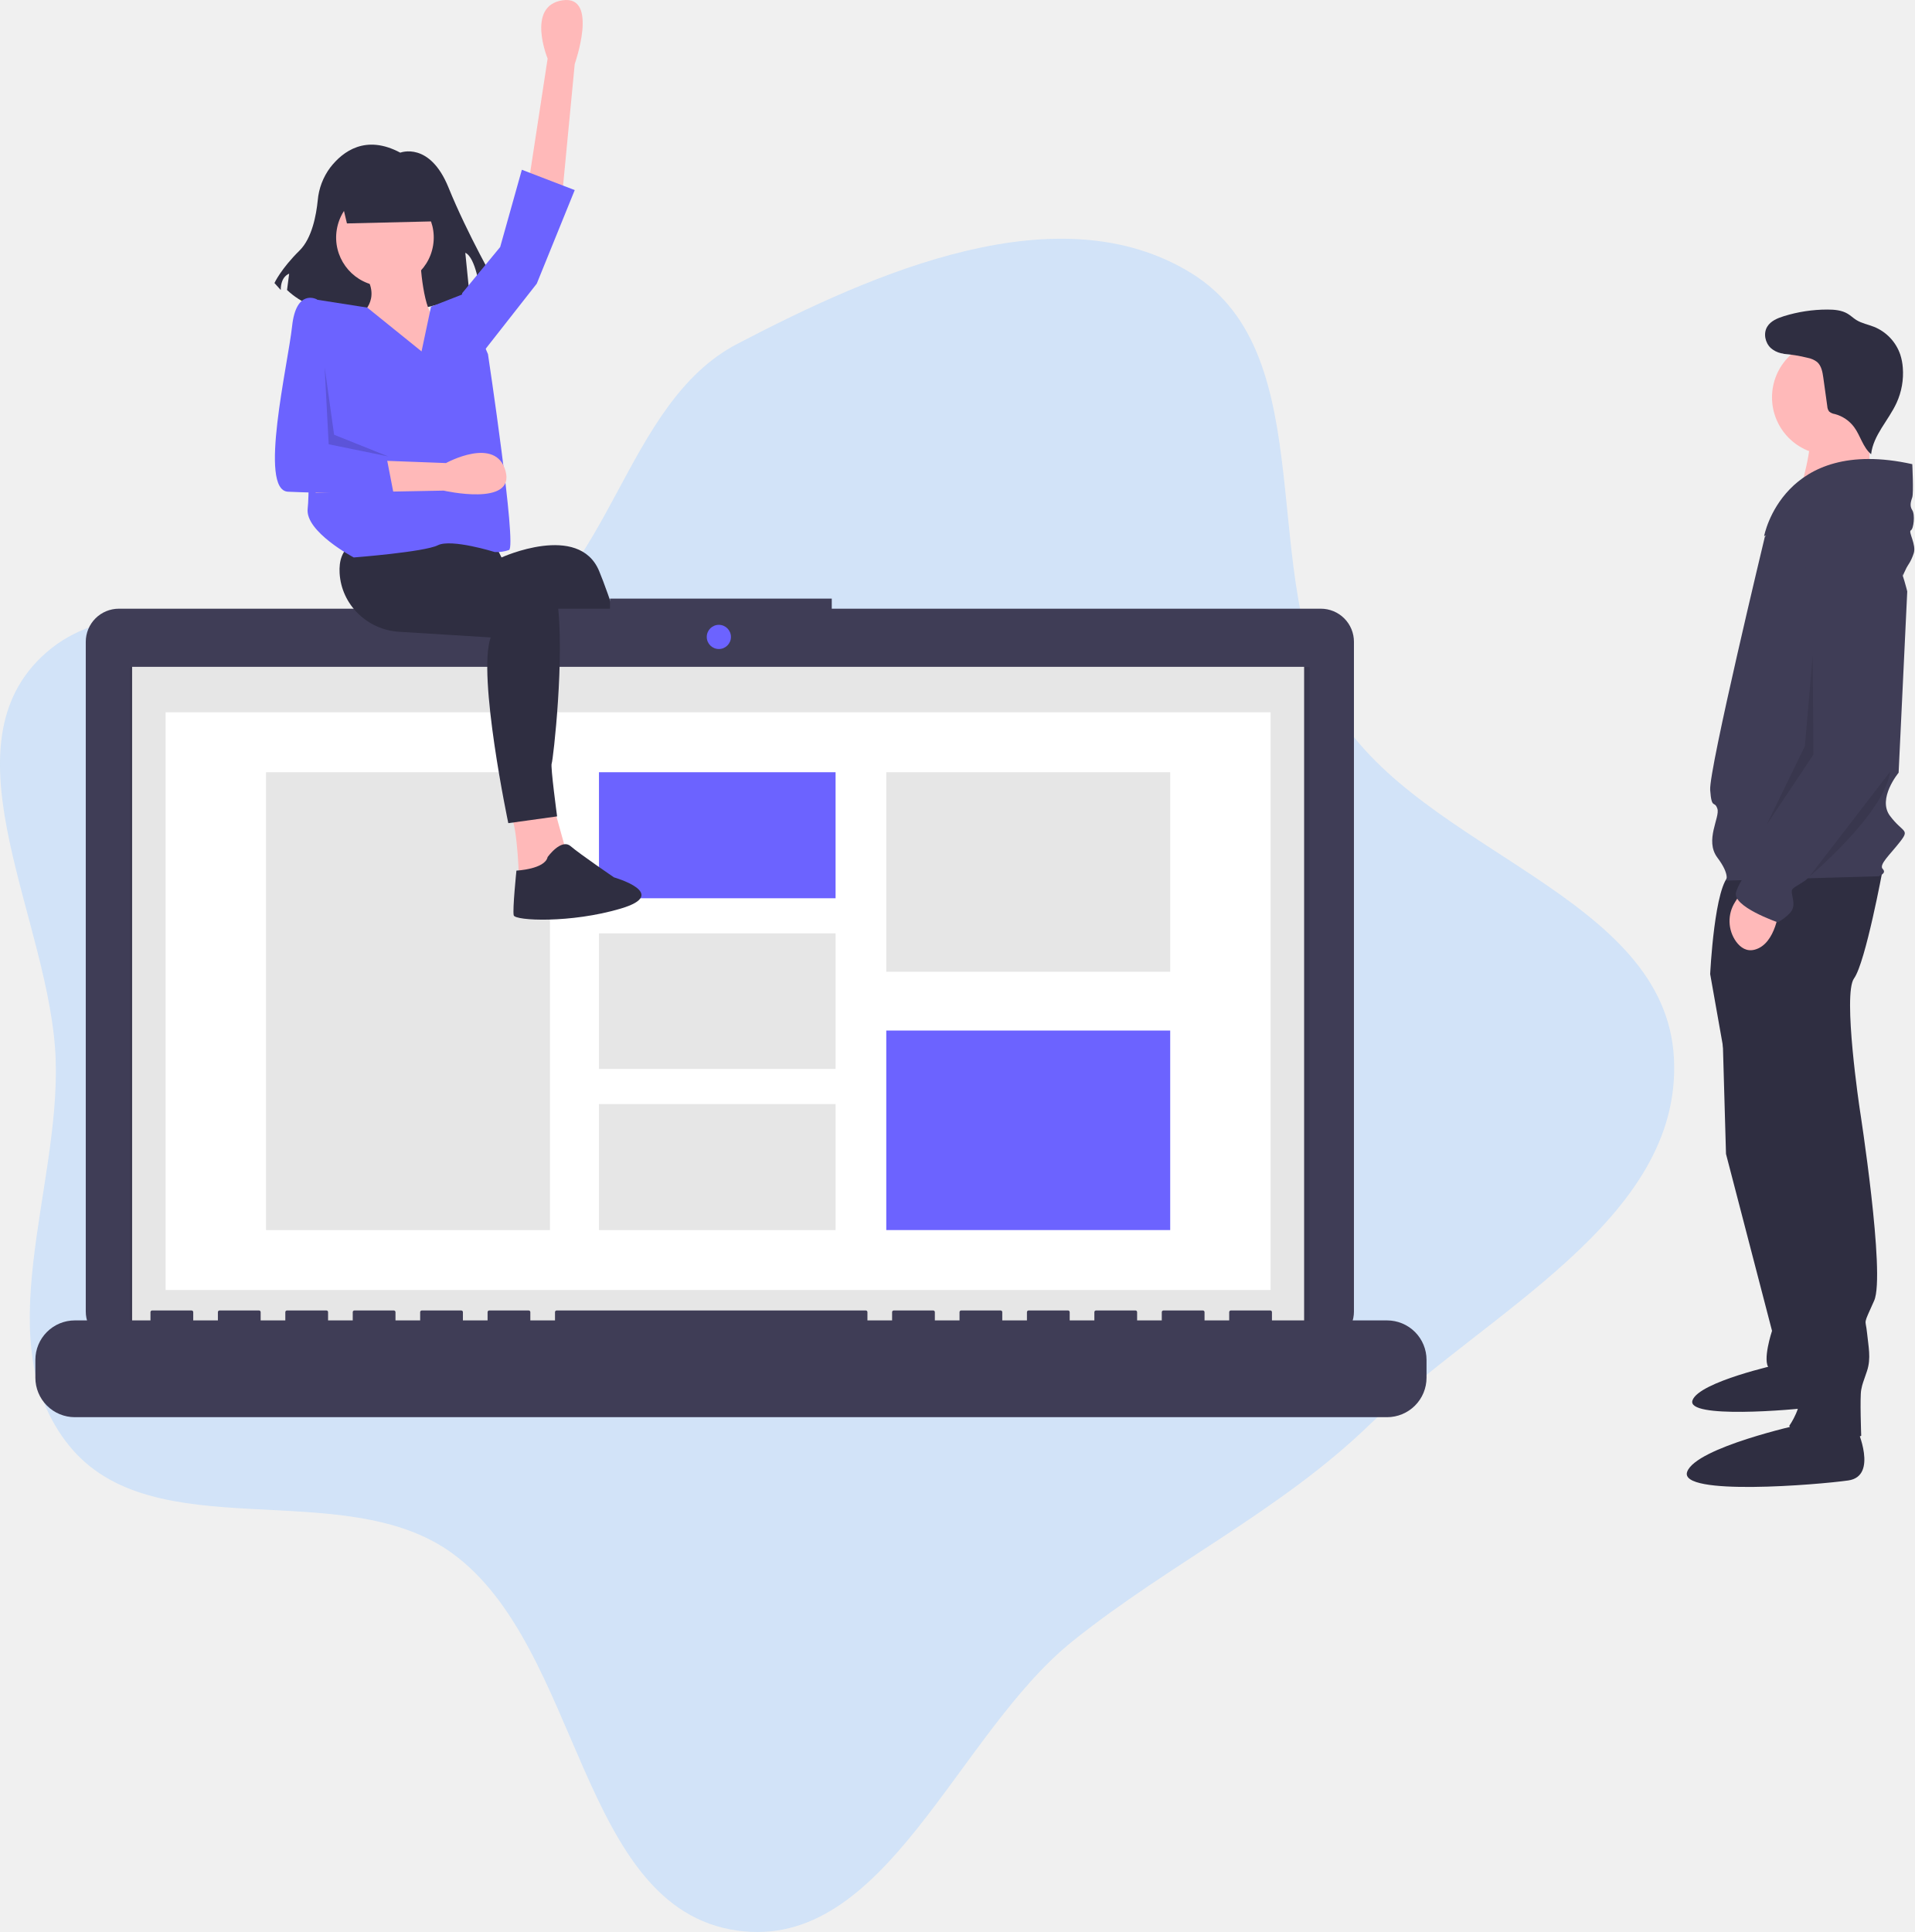
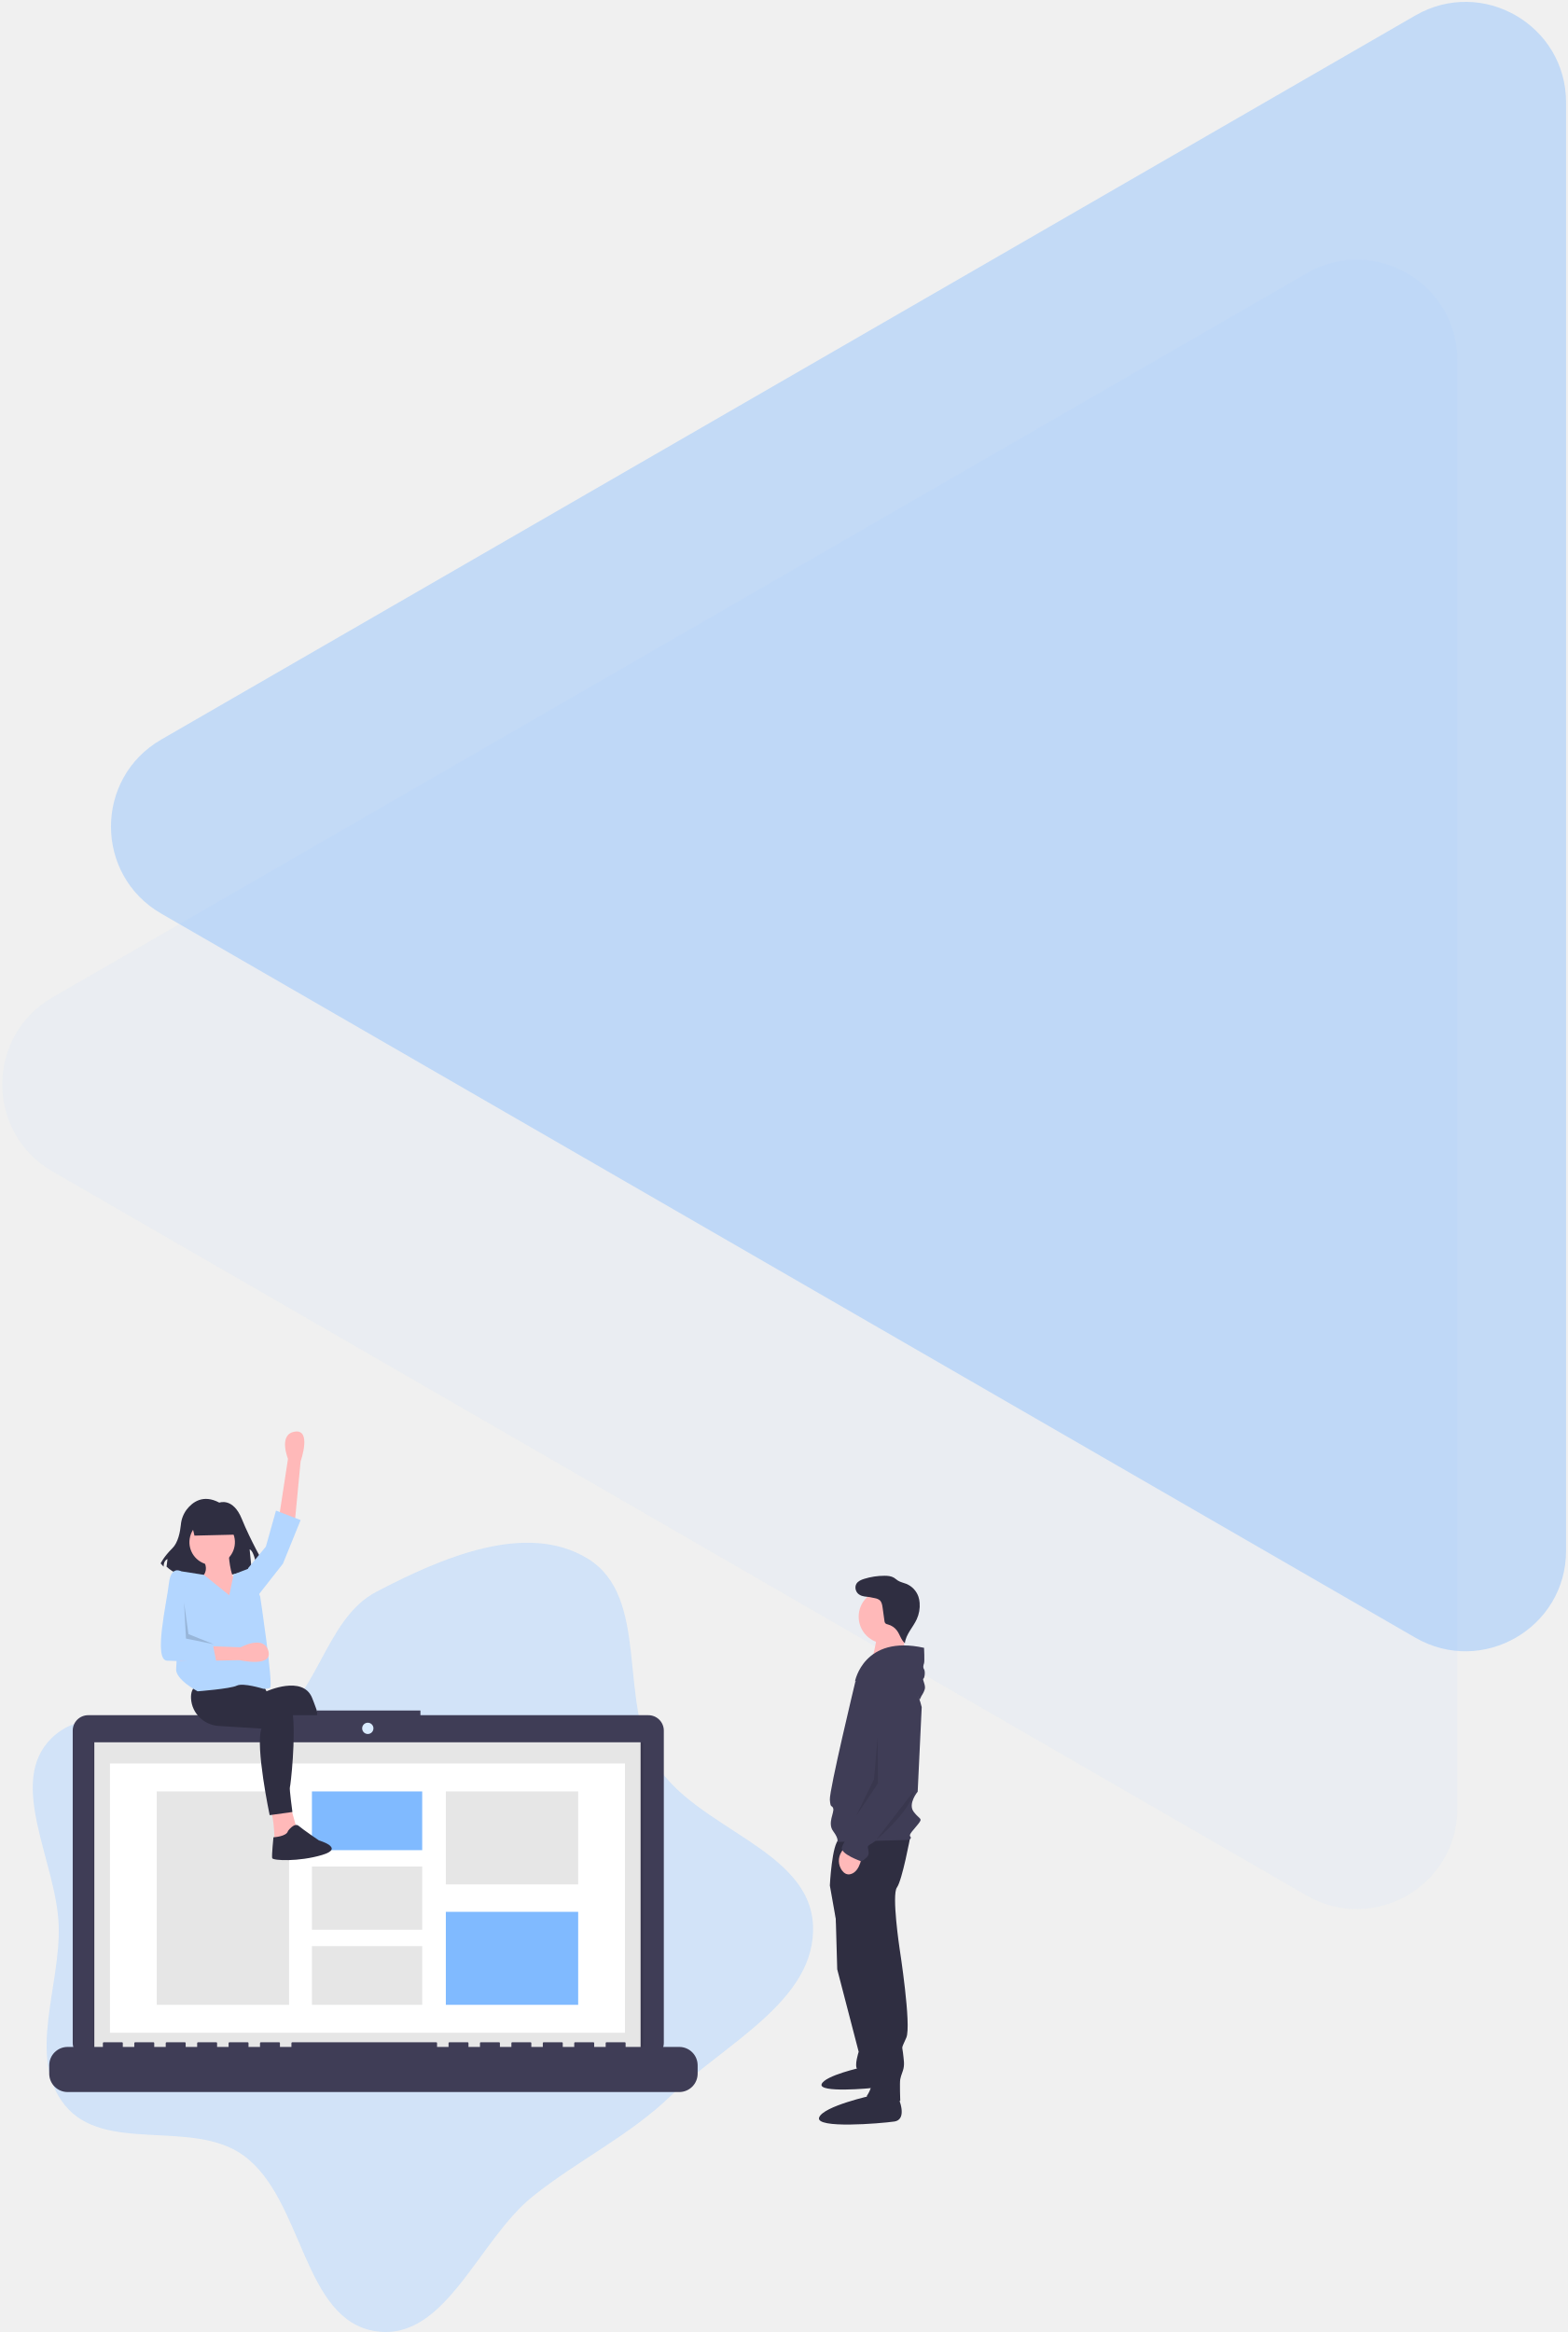
- <svg xmlns="http://www.w3.org/2000/svg" width="433" height="437" viewBox="0 0 433 437" fill="none">
-   <g id="illus">
-     <path id="Vector" opacity="0.5" fill-rule="evenodd" clip-rule="evenodd" d="M166.765 77.785C198.003 61.482 239.424 43.296 269.431 61.767C299.705 80.403 283.8 130.986 302.405 161.279C321.8 192.861 376.929 202.569 378.639 239.591C380.322 276.007 336.035 296.843 309.839 322.194C289.595 341.785 264.708 353.534 242.712 371.134C216.149 392.388 200.45 441.432 166.765 436.677C130.838 431.607 131.623 372.629 102.263 351.312C77.544 333.364 34.676 350.715 15.555 326.892C-2.986 303.791 13.632 269.194 12.593 239.591C11.51 208.76 -12.916 170.086 9.296 148.676C34.31 124.566 79.965 158.38 111.644 144.118C138.313 132.112 140.837 91.317 166.765 77.785Z" fill="#B3D6FF" />
-     <g id="Group">
-       <path id="Vector_2" d="M141.65 176.379L145.943 189.564L151.769 184.658L148.703 174.233L141.65 176.379Z" fill="#FFB9B9" />
-       <path id="Vector_3" d="M86.457 120.266L87.99 140.81L125.092 141.73L141.343 178.832L150.235 175.153C150.235 175.153 140.117 140.197 135.517 129.159C130.918 118.12 113.44 126.092 113.44 126.092L111.907 123.026L86.457 120.266Z" fill="#2F2E41" />
-       <path id="Vector_4" d="M144.103 187.111C144.103 187.111 144.716 196.923 145.636 197.536C146.556 198.15 153.608 196.923 153.608 196.923C153.608 196.923 155.727 197.394 164.34 195.083C174.023 192.486 163.114 188.644 163.114 188.644C163.114 188.644 156.061 184.045 152.995 181.898C149.929 179.752 147.782 184.351 147.782 184.351C148.396 186.191 144.103 187.111 144.103 187.111Z" fill="#2F2E41" />
-       <path id="Vector_5" d="M389.428 226.84L390.404 261.004L400.816 301.025C400.816 301.025 398.539 307.858 400.165 309.485C401.792 311.112 409.276 314.04 409.276 314.04L403.094 228.793L389.428 226.84Z" fill="#2F2E41" />
-       <path id="Vector_6" d="M412.033 309.318C412.033 309.318 415.746 317.487 410.548 318.229C405.35 318.972 381.339 320.952 382.824 316.744C384.309 312.536 402.379 308.575 402.379 308.575L412.033 309.318Z" fill="#2F2E41" />
-       <path id="Vector_7" d="M425.87 196.581C425.87 196.581 421.965 217.73 419.362 221.309C416.759 224.888 420.664 250.918 420.664 250.918C420.664 250.918 426.52 288.336 423.918 294.192C421.315 300.049 421.965 298.097 422.291 301.35C422.616 304.604 423.267 307.207 422.291 310.135C421.315 313.064 421.315 312.738 420.989 314.365C420.664 315.992 420.989 324.777 420.989 324.777C420.989 324.777 406.998 329.658 404.721 322.5C404.721 322.5 407.974 317.944 406.998 314.365C405.98 310.763 405.434 307.045 405.371 303.303V296.47L390.404 240.506L386.825 220.333C386.825 220.333 387.801 199.835 391.38 197.882C394.96 195.93 425.87 196.581 425.87 196.581Z" fill="#2F2E41" />
-       <path id="Vector_8" d="M420.013 323.15C420.013 323.15 424.894 333.888 418.061 334.864C411.228 335.84 379.667 338.443 381.619 332.911C383.572 327.38 407.324 322.174 407.324 322.174L420.013 323.15Z" fill="#2F2E41" />
-       <path id="Vector_9" d="M413.828 102.888C421.016 102.888 426.842 97.061 426.842 89.873C426.842 82.685 421.016 76.858 413.828 76.858C406.64 76.858 400.813 82.685 400.813 89.873C400.813 97.061 406.64 102.888 413.828 102.888Z" fill="#FFB9B9" />
-       <path id="Vector_10" d="M422.973 95.624L422.731 112.245L406.775 112.299C406.775 112.299 410.824 99.288 409.01 96.567C407.196 93.846 422.973 95.624 422.973 95.624Z" fill="#FFB9B9" />
-       <path id="Vector_11" d="M399.189 121.42C399.189 121.42 410.577 106.779 419.362 112.961C428.147 119.143 431.401 133.784 431.401 133.784L429.449 174.781C429.449 174.781 424.568 180.638 427.497 184.542C430.425 188.447 432.052 187.471 429.774 190.399C427.497 193.327 424.894 195.605 425.87 196.581C426.846 197.557 424.894 198.208 424.894 198.208L390.404 199.184C390.404 199.184 391.38 197.882 388.452 193.978C385.524 190.074 389.103 184.868 388.452 182.915C387.801 180.963 387.151 183.241 386.825 178.686C386.5 174.13 399.189 121.42 399.189 121.42Z" fill="#3F3D56" />
-       <path id="Vector_12" d="M402.443 205.366C402.443 205.366 401.792 213.5 396.912 214.802C395.082 215.29 393.709 214.359 392.708 213.006C391.774 211.709 391.25 210.161 391.204 208.563C391.159 206.965 391.593 205.389 392.453 204.041L393.658 202.112L402.443 205.366Z" fill="#FFB9B9" />
-       <path id="Vector_13" d="M432.54 104.989C432.54 104.989 432.865 111.496 432.54 112.473C432.215 113.449 431.889 114.425 432.54 115.401C433.191 116.377 432.865 119.631 432.215 119.956C431.564 120.281 433.516 123.21 432.865 125.162C432.215 127.114 431.564 127.765 431.238 128.416C430.913 129.066 430.389 130.232 430.389 130.232C430.389 130.232 420.827 109.87 413.018 114.75C405.209 119.631 399.027 121.258 399.027 121.258C399.027 121.258 403.256 98.482 432.54 104.989Z" fill="#3F3D56" />
-       <path id="Vector_14" d="M418.386 120.119C418.386 120.119 428.798 121.095 428.147 134.76C427.497 148.426 429.123 169.901 429.123 169.901C429.123 169.901 411.228 197.232 408.3 199.184C405.371 201.136 405.046 200.811 405.371 202.438C405.697 204.064 406.022 205.366 404.721 206.667C403.952 207.441 403.075 208.099 402.118 208.62C402.118 208.62 391.706 205.041 392.682 201.787C393.658 198.533 398.213 193.327 398.213 193.327C398.213 193.327 406.022 180.638 406.347 178.686C406.673 176.733 406.673 177.059 407.649 176.083C408.625 175.106 411.228 171.202 411.228 169.25V163.068L408.5 130.031C408.376 128.685 408.539 127.329 408.976 126.05C409.414 124.772 410.118 123.601 411.04 122.613C412.589 120.993 414.929 119.704 418.386 120.119Z" fill="#3F3D56" />
-       <path id="Vector_15" d="M405.434 79.836C404.586 80.071 403.693 80.091 402.835 79.895C401.977 79.698 401.182 79.291 400.52 78.711C399.248 77.502 398.821 75.408 399.726 73.905C400.507 72.607 402.027 71.973 403.473 71.521C406.664 70.527 409.986 70.02 413.327 70.018C414.921 70.018 416.584 70.154 417.947 70.978C418.622 71.386 419.193 71.946 419.86 72.366C421.086 73.139 422.559 73.396 423.905 73.933C425.282 74.492 426.522 75.341 427.543 76.421C428.563 77.502 429.339 78.789 429.819 80.195C430.128 81.149 430.321 82.137 430.394 83.137C430.614 85.876 430.13 88.626 428.987 91.126C427.172 95.084 423.717 98.413 423.228 102.741C421.368 101.179 420.823 98.56 419.382 96.605C418.31 95.159 416.779 94.12 415.039 93.657C414.553 93.593 414.096 93.388 413.724 93.069C413.474 92.723 413.331 92.311 413.313 91.884L412.42 85.454C412.238 84.146 411.992 82.716 410.988 81.857C410.358 81.388 409.629 81.072 408.856 80.932C407.029 80.478 405.167 80.174 403.29 80.025" fill="#2F2E41" />
-       <path id="Vector_16" opacity="0.1" d="M427.541 174.548L409.276 198.251C409.276 198.251 426.094 184.192 427.541 174.548Z" fill="black" />
-       <path id="Vector_17" opacity="0.1" d="M410.009 148.305L410.182 170.691L399.574 186.603L408.253 168.762L410.009 148.305Z" fill="black" />
-       <path id="Vector_18" d="M298.766 137.682H188.135V135.402H137.971V137.682H26.884C24.9 137.682 22.996 138.47 21.593 139.874C20.189 141.277 19.401 143.181 19.401 145.165V296.653C19.401 298.637 20.189 300.541 21.593 301.944C22.996 303.348 24.9 304.136 26.884 304.136H298.766C299.749 304.136 300.722 303.943 301.63 303.566C302.538 303.19 303.363 302.639 304.057 301.944C304.752 301.249 305.304 300.424 305.68 299.517C306.056 298.609 306.249 297.635 306.249 296.653V145.165C306.249 144.183 306.056 143.21 305.68 142.302C305.304 141.394 304.752 140.569 304.057 139.874C303.363 139.179 302.538 138.628 301.63 138.252C300.722 137.876 299.749 137.682 298.766 137.682Z" fill="#3F3D56" />
-       <path id="Vector_19" opacity="0.1" d="M296.216 150.907H29.434V301.4H296.216V150.907Z" fill="black" />
-       <path id="Vector_20" d="M162.597 146.803C164.108 146.803 165.333 145.578 165.333 144.067C165.333 142.555 164.108 141.33 162.597 141.33C161.086 141.33 159.861 142.555 159.861 144.067C159.861 145.578 161.086 146.803 162.597 146.803Z" fill="#6C63FF" />
-       <path id="Vector_21" d="M294.98 150.832H29.882V301.269H294.98V150.832Z" fill="#E6E6E6" />
-       <path id="Vector_22" d="M287.399 161.111H37.462V291.788H287.399V161.111Z" fill="white" />
-       <path id="Vector_23" d="M124.394 174.67H60.172V278.229H124.394V174.67Z" fill="#E6E6E6" />
-       <path id="Vector_24" d="M188.999 174.67H135.48V203.176H188.999V174.67Z" fill="#6C63FF" />
-       <path id="Vector_25" d="M188.999 211.114H135.48V241.785H188.999V211.114Z" fill="#E6E6E6" />
-       <path id="Vector_26" d="M188.999 249.724H135.48V278.229H188.999V249.724Z" fill="#E6E6E6" />
-       <path id="Vector_27" d="M264.689 174.67H200.467V219.801H264.689V174.67Z" fill="#E6E6E6" />
-       <path id="Vector_28" d="M264.689 233.099H200.467V278.229H264.689V233.099Z" fill="#6C63FF" />
-       <path id="Vector_29" d="M313.74 298.664H287.704V296.788C287.704 296.739 287.694 296.691 287.675 296.645C287.657 296.6 287.629 296.559 287.595 296.525C287.56 296.49 287.519 296.463 287.474 296.444C287.429 296.425 287.381 296.416 287.332 296.416H278.405C278.356 296.416 278.308 296.425 278.263 296.444C278.218 296.463 278.177 296.49 278.142 296.525C278.107 296.559 278.08 296.6 278.061 296.645C278.043 296.691 278.033 296.739 278.033 296.788V298.664H272.454V296.788C272.454 296.739 272.444 296.691 272.426 296.645C272.407 296.6 272.379 296.559 272.345 296.525C272.31 296.49 272.269 296.463 272.224 296.444C272.179 296.425 272.131 296.416 272.082 296.416H263.155C263.106 296.416 263.058 296.425 263.013 296.444C262.968 296.463 262.927 296.49 262.892 296.525C262.858 296.559 262.83 296.6 262.812 296.645C262.793 296.691 262.783 296.739 262.783 296.788V298.664H257.204V296.788C257.204 296.739 257.194 296.691 257.176 296.645C257.157 296.6 257.13 296.559 257.095 296.525C257.061 296.49 257.02 296.463 256.974 296.444C256.929 296.425 256.881 296.416 256.832 296.416H247.905C247.857 296.416 247.808 296.425 247.763 296.444C247.718 296.463 247.677 296.49 247.642 296.525C247.608 296.559 247.58 296.6 247.562 296.645C247.543 296.691 247.533 296.739 247.533 296.788V298.664H241.954V296.788C241.954 296.739 241.945 296.691 241.926 296.645C241.907 296.6 241.88 296.559 241.845 296.525C241.811 296.49 241.77 296.463 241.725 296.444C241.68 296.425 241.631 296.416 241.582 296.416H232.656C232.607 296.416 232.558 296.425 232.513 296.444C232.468 296.463 232.427 296.49 232.393 296.525C232.358 296.559 232.331 296.6 232.312 296.645C232.293 296.691 232.284 296.739 232.284 296.788V298.664H226.704V296.788C226.704 296.739 226.695 296.691 226.676 296.645C226.657 296.6 226.63 296.559 226.596 296.525C226.561 296.49 226.52 296.463 226.475 296.444C226.43 296.425 226.381 296.416 226.333 296.416H217.406C217.357 296.416 217.309 296.425 217.263 296.444C217.218 296.463 217.177 296.49 217.143 296.525C217.108 296.559 217.081 296.6 217.062 296.645C217.043 296.691 217.034 296.739 217.034 296.788V298.664H211.455V296.788C211.455 296.739 211.445 296.691 211.426 296.645C211.408 296.6 211.38 296.559 211.346 296.525C211.311 296.49 211.27 296.463 211.225 296.444C211.18 296.425 211.132 296.416 211.083 296.416H202.156C202.107 296.416 202.059 296.425 202.014 296.444C201.969 296.463 201.928 296.49 201.893 296.525C201.858 296.559 201.831 296.6 201.812 296.645C201.794 296.691 201.784 296.739 201.784 296.788V298.664H196.205V296.788C196.205 296.739 196.195 296.691 196.177 296.645C196.158 296.6 196.13 296.559 196.096 296.525C196.061 296.49 196.02 296.463 195.975 296.444C195.93 296.425 195.882 296.416 195.833 296.416H125.907C125.808 296.416 125.714 296.455 125.644 296.525C125.574 296.595 125.535 296.689 125.535 296.788V298.664H119.956V296.788C119.956 296.739 119.946 296.691 119.928 296.645C119.909 296.6 119.881 296.559 119.847 296.525C119.812 296.49 119.771 296.463 119.726 296.444C119.681 296.425 119.633 296.416 119.584 296.416H110.657C110.559 296.416 110.464 296.455 110.394 296.525C110.324 296.595 110.285 296.689 110.285 296.788V298.664H104.706V296.788C104.706 296.739 104.696 296.691 104.678 296.645C104.659 296.6 104.632 296.559 104.597 296.525C104.563 296.49 104.522 296.463 104.476 296.444C104.431 296.425 104.383 296.416 104.334 296.416H95.407C95.309 296.416 95.214 296.455 95.144 296.525C95.075 296.595 95.035 296.689 95.035 296.788V298.664H89.456V296.788C89.456 296.739 89.447 296.691 89.428 296.645C89.409 296.6 89.382 296.559 89.347 296.525C89.313 296.49 89.272 296.463 89.227 296.444C89.181 296.425 89.133 296.416 89.084 296.416H80.158C80.059 296.416 79.964 296.455 79.895 296.525C79.825 296.595 79.786 296.689 79.786 296.788V298.664H74.206V296.788C74.206 296.739 74.197 296.691 74.178 296.645C74.159 296.6 74.132 296.559 74.097 296.525C74.063 296.49 74.022 296.463 73.977 296.444C73.932 296.425 73.883 296.416 73.835 296.416H64.908C64.809 296.416 64.715 296.455 64.645 296.525C64.575 296.595 64.536 296.689 64.536 296.788V298.664H58.957V296.788C58.957 296.739 58.947 296.691 58.928 296.645C58.91 296.6 58.882 296.559 58.848 296.525C58.813 296.49 58.772 296.463 58.727 296.444C58.682 296.425 58.634 296.416 58.585 296.416H49.658C49.559 296.416 49.465 296.455 49.395 296.525C49.325 296.595 49.286 296.689 49.286 296.788V298.664H43.707V296.788C43.707 296.739 43.697 296.691 43.678 296.645C43.66 296.6 43.632 296.559 43.598 296.525C43.563 296.49 43.522 296.463 43.477 296.444C43.432 296.425 43.384 296.416 43.335 296.416H34.408C34.309 296.416 34.215 296.455 34.145 296.525C34.075 296.595 34.036 296.689 34.036 296.788V298.664H16.927C14.559 298.664 12.289 299.604 10.615 301.278C8.94 302.952 8 305.223 8 307.59V311.627C8 313.994 8.941 316.265 10.615 317.939C12.289 319.613 14.559 320.554 16.927 320.554H313.74C316.107 320.554 318.378 319.613 320.052 317.939C321.726 316.265 322.667 313.994 322.667 311.627V307.59C322.667 305.223 321.726 302.952 320.052 301.278C318.378 299.604 316.107 298.664 313.74 298.664Z" fill="#3F3D56" />
-       <path id="Vector_30" d="M74.708 37.878C73.083 40.049 72.099 42.632 71.868 45.334C71.538 48.623 70.575 53.883 67.772 56.648C63.503 60.861 62.08 64.02 62.08 64.02L63.503 65.6C63.503 62.441 65.401 61.914 65.401 61.914L64.926 65.6C77.734 77.711 106.196 66.653 106.196 66.653L105.247 57.175C107.619 58.228 108.567 65.6 108.567 65.6L112.362 64.547C112.362 64.547 105.721 52.962 101.452 42.431C97.183 31.899 90.542 34.532 90.542 34.532C82.715 30.349 77.545 34.228 74.708 37.878Z" fill="#2F2E41" />
-       <path id="Vector_31" d="M119.266 43.303L123.866 13.254C123.866 13.254 118.96 1.295 127.238 0.069C135.517 -1.158 129.998 14.48 129.998 14.48L127.238 43.303H119.266Z" fill="#FFB9B9" />
-       <path id="Vector_32" d="M115.587 184.658C117.12 187.111 117.426 199.683 117.426 199.683L128.158 192.937L125.092 181.898L115.587 184.658Z" fill="#FFB9B9" />
-       <path id="Vector_33" d="M100.562 118.733C100.562 118.733 87.07 118.733 79.711 123.026C77.346 124.406 76.659 126.894 76.817 129.636C77.229 136.8 83.079 142.457 90.241 142.9L110.987 144.183C107.921 152.769 114.973 186.191 114.973 186.191L126.012 184.658C126.012 184.658 124.479 173.313 124.785 172.7C125.092 172.086 127.852 148.169 126.012 135.598C124.172 123.026 99.029 128.239 99.029 128.239L100.562 118.733Z" fill="#2F2E41" />
-       <path id="Vector_34" d="M116.813 196.923C116.813 196.923 115.893 205.815 116.2 207.042C116.507 208.268 129.078 208.882 140.423 205.509C151.769 202.136 138.89 198.456 138.89 198.456C138.89 198.456 131.225 193.244 129.078 191.404C126.932 189.564 123.866 193.857 123.866 193.857C123.252 196.616 116.813 196.923 116.813 196.923Z" fill="#2F2E41" />
-       <path id="Vector_35" d="M97.966 55.496C98.943 49.478 94.856 43.808 88.838 42.832C82.821 41.855 77.151 45.942 76.174 51.959C75.198 57.977 79.284 63.647 85.302 64.624C91.32 65.6 96.99 61.514 97.966 55.496Z" fill="#FFB9B9" />
-       <path id="Vector_36" d="M82.471 62.007C86.457 67.833 81.551 71.206 81.551 71.206L79.405 87.151C79.405 87.151 102.402 89.297 106.388 86.231C110.374 83.165 101.788 73.046 98.722 72.126C95.656 71.206 95.043 58.634 95.043 58.634L82.471 62.007Z" fill="#FFB9B9" />
-       <path id="Vector_37" d="M83.071 69.572L70.972 67.68L69.593 80.712C69.593 80.712 70.206 109.841 69.593 115.054C68.979 120.266 80.018 126.092 80.018 126.092C80.018 126.092 95.963 124.866 99.029 123.333C102.095 121.799 111.907 124.866 111.907 124.866C113 124.926 114.094 124.77 115.127 124.406C116.966 123.793 110.374 80.098 110.374 80.098L104.548 66.607L97.496 69.366L95.349 79.485L83.071 69.572Z" fill="#6C63FF" />
-       <path id="Vector_38" d="M109.148 79.791L121.413 64.153L129.998 42.996L118.04 38.397L113.134 55.875L104.548 66.3L104.241 68.14L109.148 79.791Z" fill="#6C63FF" />
-       <path id="Vector_39" d="M70.499 103.596L100.877 104.739C100.877 104.739 112.198 98.502 114.361 106.587C116.523 114.672 100.358 110.972 100.358 110.972L71.408 111.516L70.499 103.596Z" fill="#FFB9B9" />
-       <path id="Vector_40" d="M73.119 101.409L87.224 102.329L89.063 111.834C89.063 111.834 71.892 111.527 65.147 111.221C58.401 110.914 65.147 82.398 66.066 73.812C66.986 65.227 71.586 67.68 71.586 67.68L74.345 69.826L73.119 101.409Z" fill="#6C63FF" />
-       <path id="Vector_41" opacity="0.15" d="M75.572 98.342L87.837 103.249L74.345 100.489L73.425 83.011L75.572 98.342Z" fill="black" />
-       <path id="Vector_42" d="M98.727 50.054L78.475 50.536L76.064 40.41H98.727V50.054Z" fill="#2F2E41" />
-     </g>
-   </g>
+ <svg xmlns="http://www.w3.org/2000/svg" width="670" height="997" viewBox="0 0 670 997" fill="none">
+   <path opacity="0.2" d="M22.448 500.824C-6.196 484.287 -6.196 442.943 22.448 426.406L558.63 116.841C587.273 100.304 623.078 120.975 623.078 154.05V773.18C623.078 806.255 587.273 826.926 558.63 810.389L22.448 500.824Z" fill="#B3D6FF" fill-opacity="0.5" />
+   <path opacity="0.4" d="M68.934 390.594C40.291 374.057 40.291 332.714 68.934 316.176L605.117 6.611C633.76 -9.926 669.564 10.746 669.564 43.82V662.95C669.564 696.025 633.76 716.696 605.117 700.159L68.934 390.594Z" fill="#80BAFF" />
+   <path opacity="0.5" fill-rule="evenodd" clip-rule="evenodd" d="M160.921 680.529C188.442 666.166 224.935 650.144 251.371 666.417C278.043 682.835 264.03 727.4 280.421 754.088C297.508 781.912 346.077 790.464 347.584 823.081C349.066 855.164 310.05 873.52 286.97 895.856C269.135 913.115 247.209 923.466 227.831 938.972C204.429 957.697 190.598 1000.9 160.921 996.716C129.269 992.249 129.961 940.288 104.094 921.508C82.317 905.696 44.55 920.982 27.704 899.994C11.369 879.642 26.01 849.162 25.094 823.081C24.14 795.919 2.621 761.847 22.19 742.985C44.227 721.744 84.449 751.534 112.359 738.969C135.855 728.392 138.078 692.451 160.921 680.529Z" fill="#B3D6FF" />
+   <path d="M138.795 767.391L142.577 779.007L147.709 774.685L145.008 765.5L138.795 767.391Z" fill="#FFB9B9" />
+   <path d="M90.169 717.955L91.52 736.055L124.207 736.865L138.524 769.552L146.359 766.311C146.359 766.311 137.444 735.515 133.392 725.79C129.34 716.065 113.942 723.088 113.942 723.088L112.591 720.387L90.169 717.955Z" fill="#2F2E41" />
+   <path d="M140.956 776.846C140.956 776.846 141.496 785.491 142.306 786.031C143.117 786.571 149.33 785.491 149.33 785.491C149.33 785.491 151.197 785.905 158.785 783.87C167.316 781.581 157.704 778.197 157.704 778.197C157.704 778.197 151.491 774.145 148.79 772.254C146.088 770.363 144.197 774.415 144.197 774.415C144.738 776.036 140.956 776.846 140.956 776.846Z" fill="#2F2E41" />
+   <path d="M357.089 811.848L357.949 841.947L367.122 877.205C367.122 877.205 365.115 883.225 366.549 884.658C367.982 886.091 374.575 888.671 374.575 888.671L369.128 813.568L357.089 811.848Z" fill="#2F2E41" />
+   <path d="M377.004 884.511C377.004 884.511 380.275 891.708 375.696 892.362C371.116 893.016 349.962 894.761 351.271 891.054C352.579 887.346 368.499 883.857 368.499 883.857L377.004 884.511Z" fill="#2F2E41" />
+   <path d="M389.194 785.189C389.194 785.189 385.754 803.822 383.461 806.975C381.168 810.128 384.608 833.06 384.608 833.06C384.608 833.06 389.768 866.026 387.474 871.185C385.181 876.345 385.754 874.625 386.041 877.492C386.328 880.358 386.901 882.652 386.041 885.231C385.181 887.811 385.181 887.525 384.894 888.958C384.608 890.391 384.894 898.131 384.894 898.131C384.894 898.131 372.568 902.431 370.562 896.124C370.562 896.124 373.428 892.111 372.568 888.958C371.672 885.785 371.19 882.509 371.135 879.212V873.192L357.949 823.887L354.796 806.115C354.796 806.115 355.656 788.056 358.809 786.336C361.962 784.616 389.194 785.189 389.194 785.189Z" fill="#2F2E41" />
+   <path d="M384.034 896.698C384.034 896.698 388.334 906.157 382.315 907.017C376.295 907.877 348.489 910.17 350.209 905.297C351.929 900.424 372.855 895.838 372.855 895.838L384.034 896.698Z" fill="#2F2E41" />
+   <path d="M378.585 702.645C384.918 702.645 390.051 697.511 390.051 691.179C390.051 684.846 384.918 679.712 378.585 679.712C372.252 679.712 367.119 684.846 367.119 691.179C367.119 697.511 372.252 702.645 378.585 702.645Z" fill="#FFB9B9" />
+   <path d="M386.642 696.245L386.429 710.889L372.371 710.936C372.371 710.936 375.939 699.473 374.341 697.076C372.743 694.679 386.642 696.245 386.642 696.245Z" fill="#FFB9B9" />
+   <path d="M365.689 718.972C365.689 718.972 375.722 706.073 383.461 711.519C391.201 716.966 394.067 729.865 394.067 729.865L392.348 765.983C392.348 765.983 388.048 771.143 390.628 774.583C393.207 778.023 394.641 777.163 392.634 779.743C390.628 782.323 388.334 784.329 389.194 785.189C390.054 786.049 388.334 786.622 388.334 786.622L357.949 787.482C357.949 787.482 358.809 786.336 356.229 782.896C353.649 779.456 356.802 774.87 356.229 773.15C355.656 771.43 355.082 773.436 354.796 769.423C354.509 765.41 365.689 718.972 365.689 718.972Z" fill="#3F3D56" />
+   <path d="M368.555 792.929C368.555 792.929 367.982 800.095 363.682 801.242C362.07 801.672 360.86 800.852 359.978 799.66C359.155 798.517 358.693 797.153 358.653 795.745C358.613 794.337 358.996 792.95 359.753 791.762L360.815 790.062L368.555 792.929Z" fill="#FFB9B9" />
+   <path d="M395.071 704.496C395.071 704.496 395.357 710.229 395.071 711.089C394.784 711.949 394.497 712.809 395.071 713.669C395.644 714.529 395.357 717.395 394.784 717.682C394.211 717.969 395.931 720.549 395.357 722.269C394.784 723.989 394.211 724.562 393.924 725.135C393.637 725.708 393.176 726.736 393.176 726.736C393.176 726.736 384.751 708.796 377.871 713.096C370.992 717.395 365.545 718.829 365.545 718.829C365.545 718.829 369.272 698.763 395.071 704.496Z" fill="#3F3D56" />
+   <path d="M382.601 717.825C382.601 717.825 391.774 718.685 391.201 730.725C390.628 742.764 392.061 761.684 392.061 761.684C392.061 761.684 376.295 785.762 373.715 787.482C371.135 789.202 370.848 788.916 371.135 790.349C371.422 791.782 371.708 792.929 370.562 794.075C369.885 794.757 369.112 795.336 368.269 795.795C368.269 795.795 359.096 792.642 359.956 789.776C360.816 786.909 364.829 782.323 364.829 782.323C364.829 782.323 371.708 771.143 371.995 769.423C372.282 767.703 372.282 767.99 373.142 767.13C374.002 766.27 376.295 762.83 376.295 761.11V755.664L373.892 726.558C373.783 725.373 373.926 724.177 374.311 723.051C374.697 721.925 375.317 720.893 376.129 720.023C377.494 718.596 379.556 717.46 382.601 717.825Z" fill="#3F3D56" />
+   <path d="M371.19 682.336C370.443 682.543 369.656 682.561 368.9 682.388C368.145 682.215 367.444 681.856 366.861 681.345C365.741 680.28 365.364 678.435 366.161 677.111C366.85 675.968 368.189 675.408 369.463 675.011C372.274 674.135 375.2 673.688 378.144 673.687C379.548 673.686 381.013 673.806 382.215 674.532C382.809 674.891 383.312 675.385 383.9 675.755C384.98 676.436 386.277 676.662 387.463 677.135C388.676 677.628 389.769 678.376 390.668 679.328C391.567 680.28 392.251 681.413 392.674 682.652C392.946 683.493 393.116 684.363 393.18 685.244C393.374 687.657 392.947 690.08 391.941 692.282C390.341 695.77 387.297 698.702 386.867 702.515C385.228 701.139 384.748 698.832 383.479 697.11C382.534 695.836 381.185 694.92 379.653 694.512C379.224 694.456 378.822 694.276 378.494 693.995C378.273 693.69 378.147 693.326 378.131 692.95L377.345 687.286C377.184 686.133 376.968 684.873 376.083 684.117C375.529 683.704 374.886 683.425 374.205 683.302C372.595 682.901 370.955 682.634 369.302 682.502" fill="#2F2E41" />
+   <path opacity="0.1" d="M390.667 765.778L374.575 786.661C374.575 786.661 389.392 774.275 390.667 765.778Z" fill="black" />
+   <path opacity="0.1" d="M375.221 742.658L375.373 762.38L366.027 776.399L373.674 760.68L375.221 742.658Z" fill="black" />
+   <path d="M277.215 733.299H179.748V731.29H135.553V733.299H37.685C35.937 733.299 34.26 733.993 33.023 735.23C31.787 736.466 31.092 738.143 31.092 739.892V873.353C31.092 875.102 31.787 876.779 33.023 878.015C34.26 879.251 35.937 879.946 37.685 879.946H277.215C278.081 879.946 278.938 879.776 279.738 879.444C280.538 879.113 281.265 878.627 281.877 878.015C282.489 877.403 282.975 876.676 283.306 875.876C283.637 875.076 283.808 874.219 283.808 873.353V739.892C283.808 739.026 283.637 738.169 283.306 737.369C282.975 736.569 282.489 735.842 281.877 735.23C281.265 734.618 280.538 734.132 279.738 733.801C278.938 733.469 278.081 733.299 277.215 733.299Z" fill="#3F3D56" />
+   <path opacity="0.1" d="M274.969 744.95H39.931V877.535H274.969V744.95Z" fill="black" />
+   <path d="M157.249 741.334C158.581 741.334 159.66 740.255 159.66 738.924C159.66 737.592 158.581 736.513 157.249 736.513C155.918 736.513 154.839 737.592 154.839 738.924C154.839 740.255 155.918 741.334 157.249 741.334Z" fill="#D9EBFF" />
+   <path d="M273.879 744.884H40.326V877.42H273.879V744.884Z" fill="#E6E6E6" />
+   <path d="M267.201 753.94H47.004V869.067H267.201V753.94Z" fill="white" />
+   <path d="M123.592 765.886H67.012V857.122H123.592V765.886Z" fill="#E6E6E6" />
+   <path d="M180.509 765.886H133.359V791H180.509V765.886Z" fill="#80BAFF" />
+   <path d="M180.509 797.993H133.359V825.014H180.509V797.993Z" fill="#E6E6E6" />
+   <path d="M180.509 832.008H133.359V857.122H180.509V832.008Z" fill="#E6E6E6" />
+   <path d="M247.193 765.886H190.613V805.646H247.193V765.886Z" fill="#E6E6E6" />
+   <path d="M247.193 817.362H190.613V857.122H247.193V817.362Z" fill="#80BAFF" />
+   <path d="M290.407 875.125H267.469V873.472C267.469 873.429 267.46 873.386 267.444 873.347C267.428 873.307 267.403 873.271 267.373 873.24C267.343 873.21 267.306 873.186 267.267 873.169C267.227 873.153 267.184 873.144 267.141 873.144H259.277C259.234 873.144 259.191 873.153 259.151 873.169C259.112 873.186 259.075 873.21 259.045 873.24C259.015 873.271 258.99 873.307 258.974 873.347C258.958 873.386 258.949 873.429 258.949 873.472V875.125H254.034V873.472C254.034 873.429 254.025 873.386 254.009 873.347C253.992 873.307 253.968 873.271 253.938 873.24C253.907 873.21 253.871 873.186 253.831 873.169C253.792 873.153 253.749 873.144 253.706 873.144H245.842C245.799 873.144 245.756 873.153 245.716 873.169C245.676 873.186 245.64 873.21 245.61 873.24C245.579 873.271 245.555 873.307 245.539 873.347C245.522 873.386 245.514 873.429 245.514 873.472V875.125H240.599V873.472C240.599 873.429 240.59 873.386 240.574 873.347C240.557 873.307 240.533 873.271 240.503 873.24C240.472 873.21 240.436 873.186 240.396 873.169C240.357 873.153 240.314 873.144 240.271 873.144H232.406C232.363 873.144 232.321 873.153 232.281 873.169C232.241 873.186 232.205 873.21 232.175 873.24C232.144 873.271 232.12 873.307 232.104 873.347C232.087 873.386 232.079 873.429 232.079 873.472V875.125H227.163V873.472C227.163 873.429 227.155 873.386 227.138 873.347C227.122 873.307 227.098 873.271 227.067 873.24C227.037 873.21 227.001 873.186 226.961 873.169C226.921 873.153 226.879 873.144 226.836 873.144H218.971C218.928 873.144 218.886 873.153 218.846 873.169C218.806 873.186 218.77 873.21 218.74 873.24C218.709 873.271 218.685 873.307 218.668 873.347C218.652 873.386 218.644 873.429 218.644 873.472V875.125H213.728V873.472C213.728 873.429 213.72 873.386 213.703 873.347C213.687 873.307 213.663 873.271 213.632 873.24C213.602 873.21 213.566 873.186 213.526 873.169C213.486 873.153 213.444 873.144 213.401 873.144H205.536C205.493 873.144 205.45 873.153 205.411 873.169C205.371 873.186 205.335 873.21 205.304 873.24C205.274 873.271 205.25 873.307 205.233 873.347C205.217 873.386 205.208 873.429 205.208 873.472V875.125H200.293V873.472C200.293 873.429 200.285 873.386 200.268 873.347C200.252 873.307 200.227 873.271 200.197 873.24C200.167 873.21 200.13 873.186 200.091 873.169C200.051 873.153 200.008 873.144 199.965 873.144H192.101C192.058 873.144 192.015 873.153 191.975 873.169C191.936 873.186 191.9 873.21 191.869 873.24C191.839 873.271 191.815 873.307 191.798 873.347C191.782 873.386 191.773 873.429 191.773 873.472V875.125H186.858V873.472C186.858 873.429 186.849 873.386 186.833 873.347C186.816 873.307 186.792 873.271 186.762 873.24C186.731 873.21 186.695 873.186 186.656 873.169C186.616 873.153 186.573 873.144 186.53 873.144H124.925C124.838 873.144 124.755 873.179 124.693 873.24C124.632 873.302 124.597 873.385 124.597 873.472V875.125H119.682V873.472C119.682 873.429 119.673 873.386 119.657 873.347C119.641 873.307 119.616 873.271 119.586 873.24C119.556 873.21 119.519 873.186 119.48 873.169C119.44 873.153 119.397 873.144 119.354 873.144H111.49C111.403 873.144 111.32 873.179 111.258 873.24C111.197 873.302 111.162 873.385 111.162 873.472V875.125H106.247V873.472C106.247 873.429 106.238 873.386 106.222 873.347C106.205 873.307 106.181 873.271 106.151 873.24C106.12 873.21 106.084 873.186 106.044 873.169C106.005 873.153 105.962 873.144 105.919 873.144H98.055C97.968 873.144 97.884 873.179 97.823 873.24C97.761 873.302 97.727 873.385 97.727 873.472V875.125H92.812V873.472C92.812 873.429 92.803 873.386 92.787 873.347C92.77 873.307 92.746 873.271 92.716 873.24C92.685 873.21 92.649 873.186 92.609 873.169C92.57 873.153 92.527 873.144 92.484 873.144H84.619C84.532 873.144 84.449 873.179 84.388 873.24C84.326 873.302 84.292 873.385 84.292 873.472V875.125H79.376V873.472C79.376 873.429 79.368 873.386 79.352 873.347C79.335 873.307 79.311 873.271 79.28 873.24C79.25 873.21 79.214 873.186 79.174 873.169C79.134 873.153 79.092 873.144 79.049 873.144H71.184C71.097 873.144 71.014 873.179 70.953 873.24C70.891 873.302 70.856 873.385 70.856 873.472V875.125H65.941V873.472C65.941 873.429 65.933 873.386 65.916 873.347C65.9 873.307 65.876 873.271 65.845 873.24C65.815 873.21 65.779 873.186 65.739 873.169C65.699 873.153 65.657 873.144 65.614 873.144H57.749C57.662 873.144 57.579 873.179 57.517 873.24C57.456 873.302 57.421 873.385 57.421 873.472V875.125H52.506V873.472C52.506 873.429 52.498 873.386 52.481 873.347C52.465 873.307 52.441 873.271 52.41 873.24C52.38 873.21 52.343 873.186 52.304 873.169C52.264 873.153 52.221 873.144 52.178 873.144H44.314C44.227 873.144 44.144 873.179 44.082 873.24C44.021 873.302 43.986 873.385 43.986 873.472V875.125H28.913C26.827 875.125 24.826 875.953 23.352 877.428C21.877 878.903 21.048 880.904 21.048 882.989V886.545C21.048 888.631 21.877 890.632 23.352 892.106C24.826 893.581 26.827 894.41 28.913 894.41H290.407C292.493 894.41 294.493 893.581 295.968 892.106C297.443 890.632 298.272 888.631 298.272 886.545V882.989C298.272 880.904 297.443 878.903 295.968 877.428C294.493 875.953 292.493 875.125 290.407 875.125Z" fill="#3F3D56" />
+   <path d="M79.818 645.371C78.387 647.284 77.52 649.559 77.317 651.94C77.025 654.837 76.177 659.472 73.708 661.908C69.947 665.619 68.693 668.402 68.693 668.402L69.947 669.794C69.947 667.011 71.618 666.547 71.618 666.547L71.201 669.794C82.484 680.464 107.559 670.722 107.559 670.722L106.723 662.371C108.813 663.299 109.649 669.794 109.649 669.794L112.992 668.866C112.992 668.866 107.141 658.66 103.38 649.382C99.619 640.103 93.768 642.423 93.768 642.423C86.872 638.737 82.318 642.155 79.818 645.371Z" fill="#2F2E41" />
+   <path d="M119.074 650.15L123.126 623.676C123.126 623.676 118.804 613.141 126.098 612.06C133.392 610.98 128.529 624.757 128.529 624.757L126.098 650.15H119.074Z" fill="#FFB9B9" />
+   <path d="M115.833 774.685C117.183 776.846 117.453 787.922 117.453 787.922L126.908 781.979L124.207 772.254L115.833 774.685Z" fill="#FFB9B9" />
+   <path d="M102.596 716.605C102.596 716.605 90.71 716.605 84.226 720.387C82.142 721.602 81.537 723.795 81.676 726.211C82.039 732.522 87.194 737.506 93.503 737.896L111.781 739.026C109.079 746.59 115.292 776.036 115.292 776.036L125.017 774.685C125.017 774.685 123.667 764.69 123.937 764.15C124.207 763.609 126.638 742.538 125.017 731.463C123.397 720.387 101.245 724.979 101.245 724.979L102.596 716.605Z" fill="#2F2E41" />
+   <path d="M116.913 785.491C116.913 785.491 116.103 793.325 116.373 794.405C116.643 795.486 127.719 796.026 137.714 793.055C147.709 790.083 136.363 786.841 136.363 786.841C136.363 786.841 129.61 782.249 127.719 780.628C125.828 779.007 123.126 782.789 123.126 782.789C122.586 785.22 116.913 785.491 116.913 785.491Z" fill="#2F2E41" />
+   <path d="M100.309 660.892C101.169 655.591 97.569 650.595 92.267 649.735C86.966 648.875 81.97 652.475 81.11 657.777C80.25 663.078 83.85 668.074 89.152 668.934C94.453 669.794 99.449 666.194 100.309 660.892Z" fill="#FFB9B9" />
+   <path d="M86.657 666.629C90.169 671.761 85.847 674.733 85.847 674.733L83.956 688.78C83.956 688.78 104.217 690.671 107.728 687.97C111.24 685.268 103.676 676.354 100.975 675.543C98.273 674.733 97.733 663.657 97.733 663.657L86.657 666.629Z" fill="#FFB9B9" />
+   <path d="M87.186 673.294L76.527 671.626L75.312 683.107C75.312 683.107 75.852 708.771 75.312 713.363C74.771 717.956 84.496 723.088 84.496 723.088C84.496 723.088 98.544 722.008 101.245 720.657C103.946 719.306 112.591 722.008 112.591 722.008C113.554 722.061 114.518 721.923 115.427 721.602C117.048 721.062 111.24 682.567 111.24 682.567L106.108 670.681L99.894 673.112L98.003 682.027L87.186 673.294Z" fill="#B3D6FF" />
+   <path d="M110.16 682.297L120.966 668.52L128.529 649.88L117.994 645.828L113.671 661.226L106.108 670.411L105.837 672.032L110.16 682.297Z" fill="#B3D6FF" />
+   <path d="M76.11 703.269L102.874 704.276C102.874 704.276 112.848 698.781 114.753 705.904C116.658 713.027 102.416 709.767 102.416 709.767L76.911 710.247L76.11 703.269Z" fill="#FFB9B9" />
+   <path d="M78.418 701.342L90.844 702.152L92.465 710.527C92.465 710.527 77.338 710.256 71.394 709.986C65.451 709.716 71.394 684.593 72.205 677.029C73.015 669.465 77.067 671.626 77.067 671.626L79.499 673.517L78.418 701.342Z" fill="#B3D6FF" />
+   <path opacity="0.15" d="M80.58 698.64L91.385 702.963L79.499 700.531L78.688 685.133L80.58 698.64Z" fill="black" />
+   <path d="M100.979 656.098L83.137 656.522L81.013 647.601H100.979V656.098Z" fill="#2F2E41" />
</svg>
